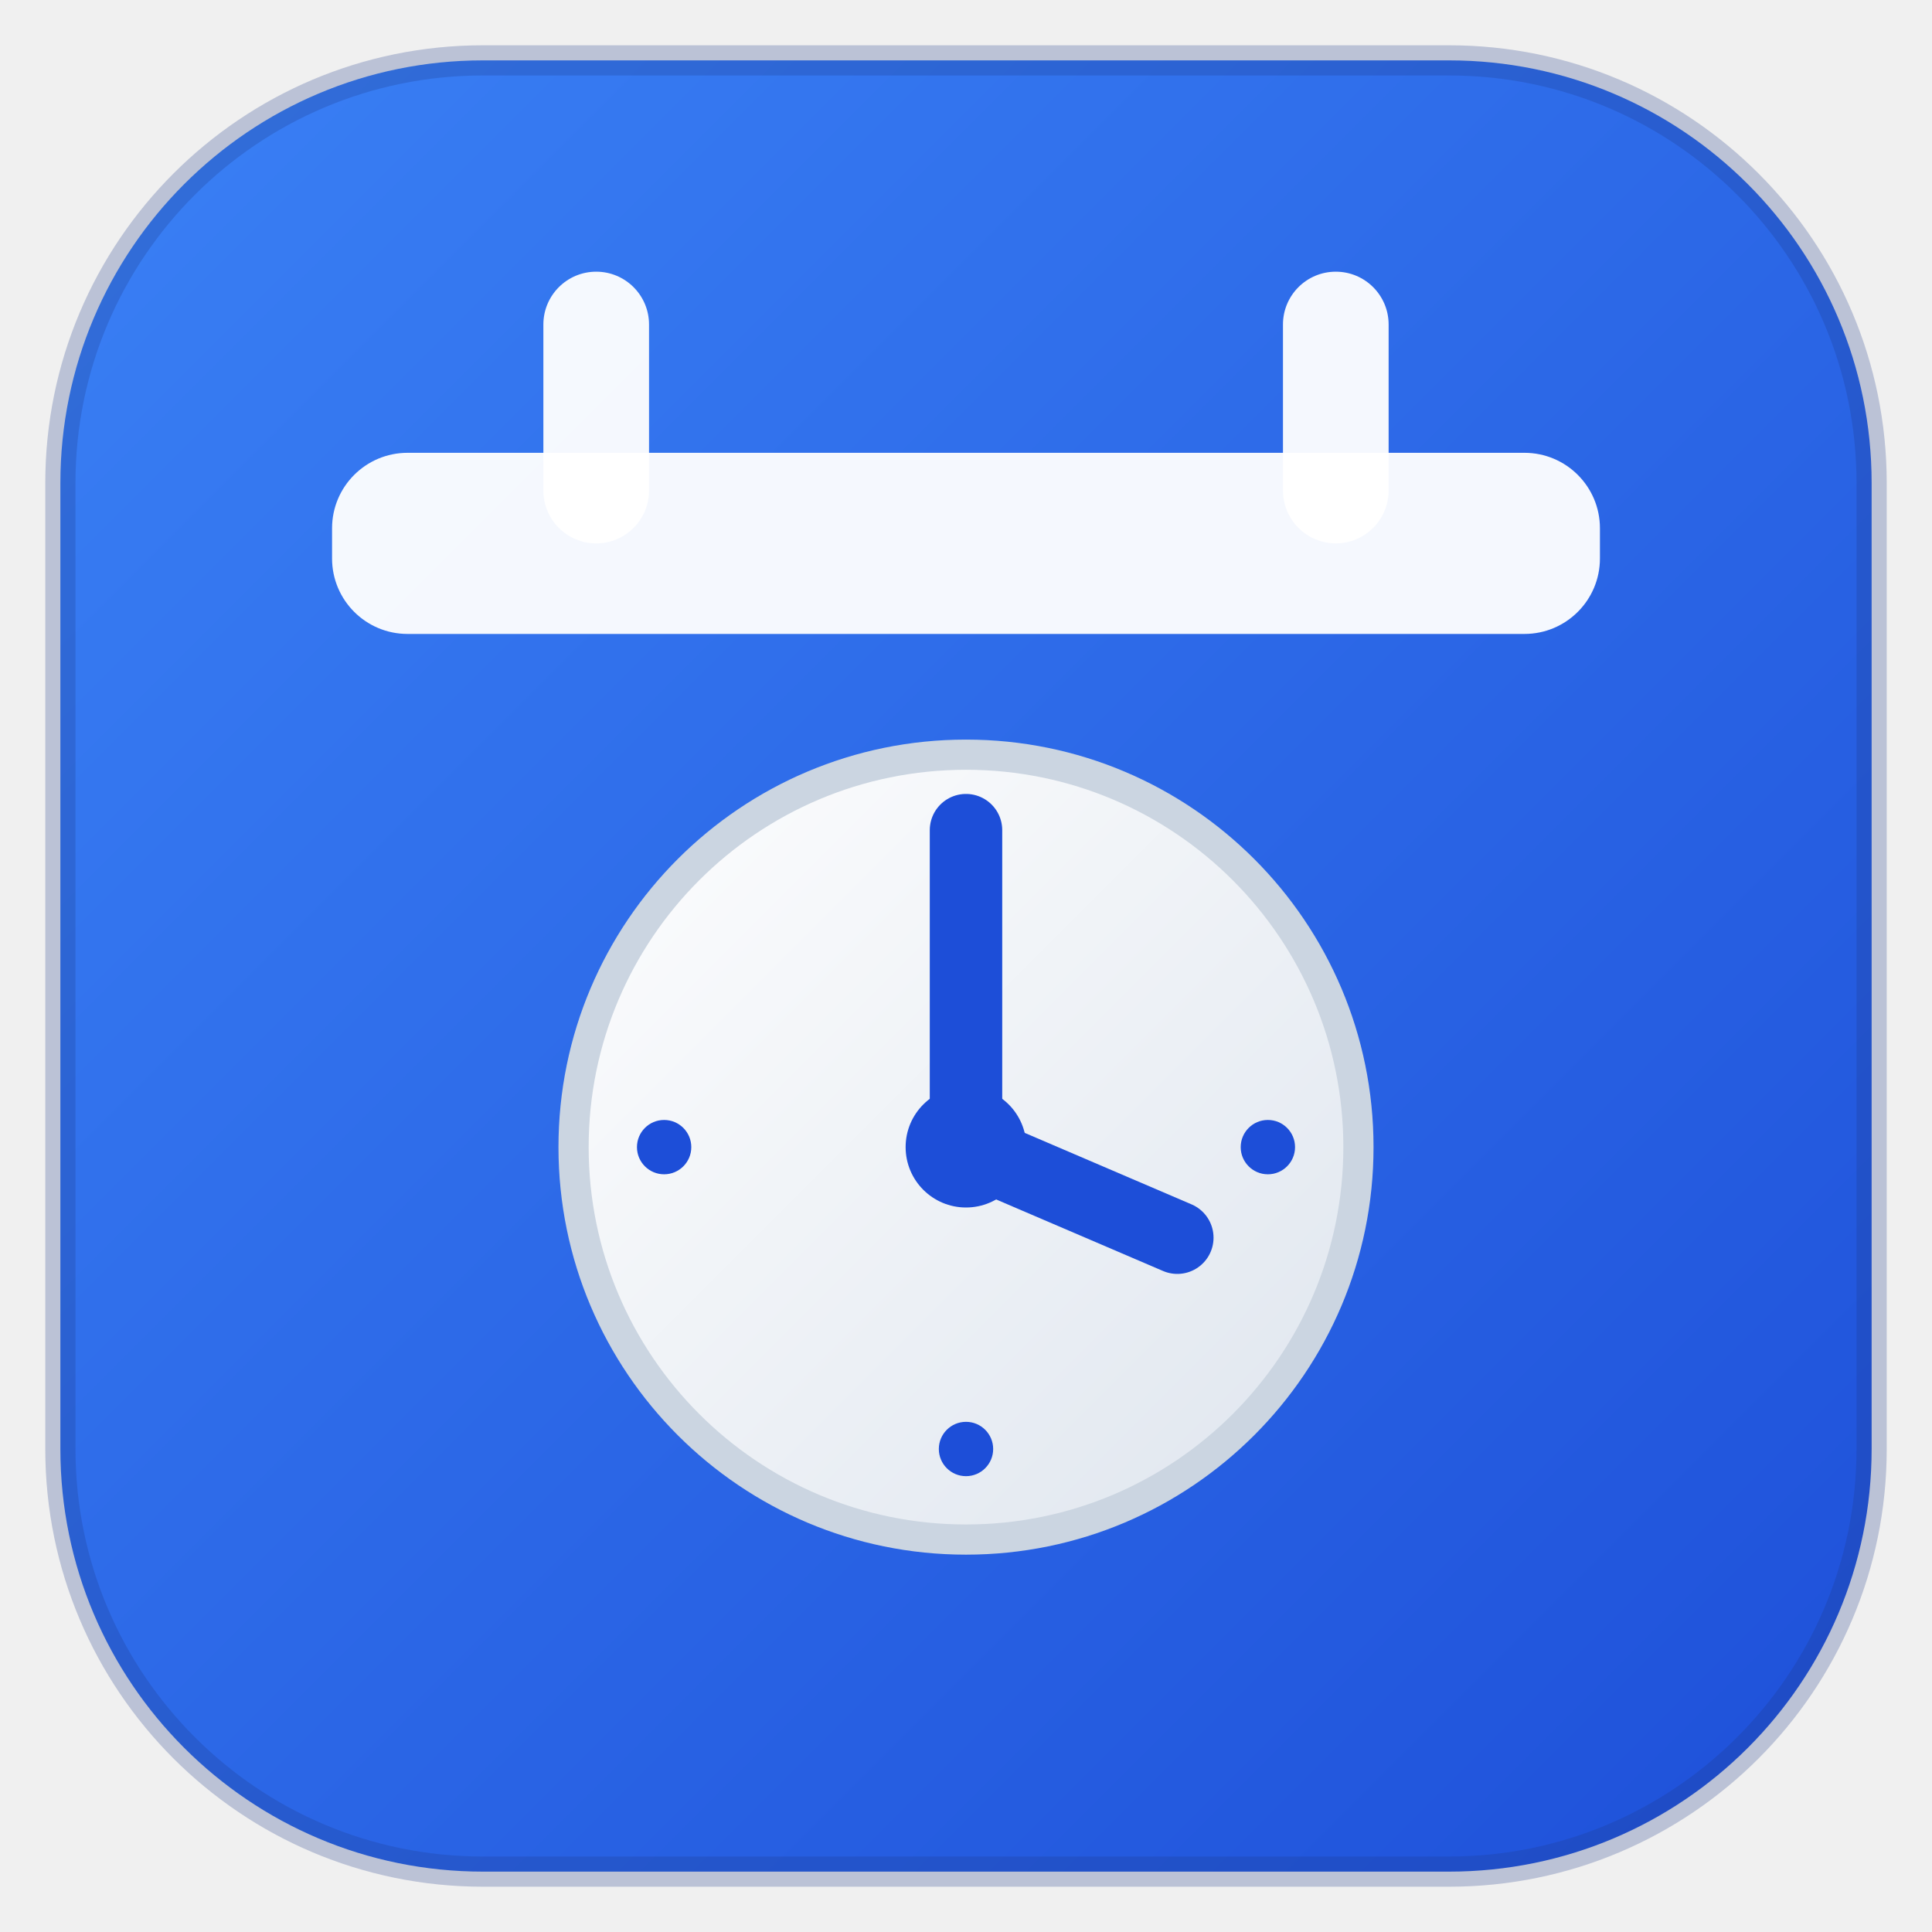
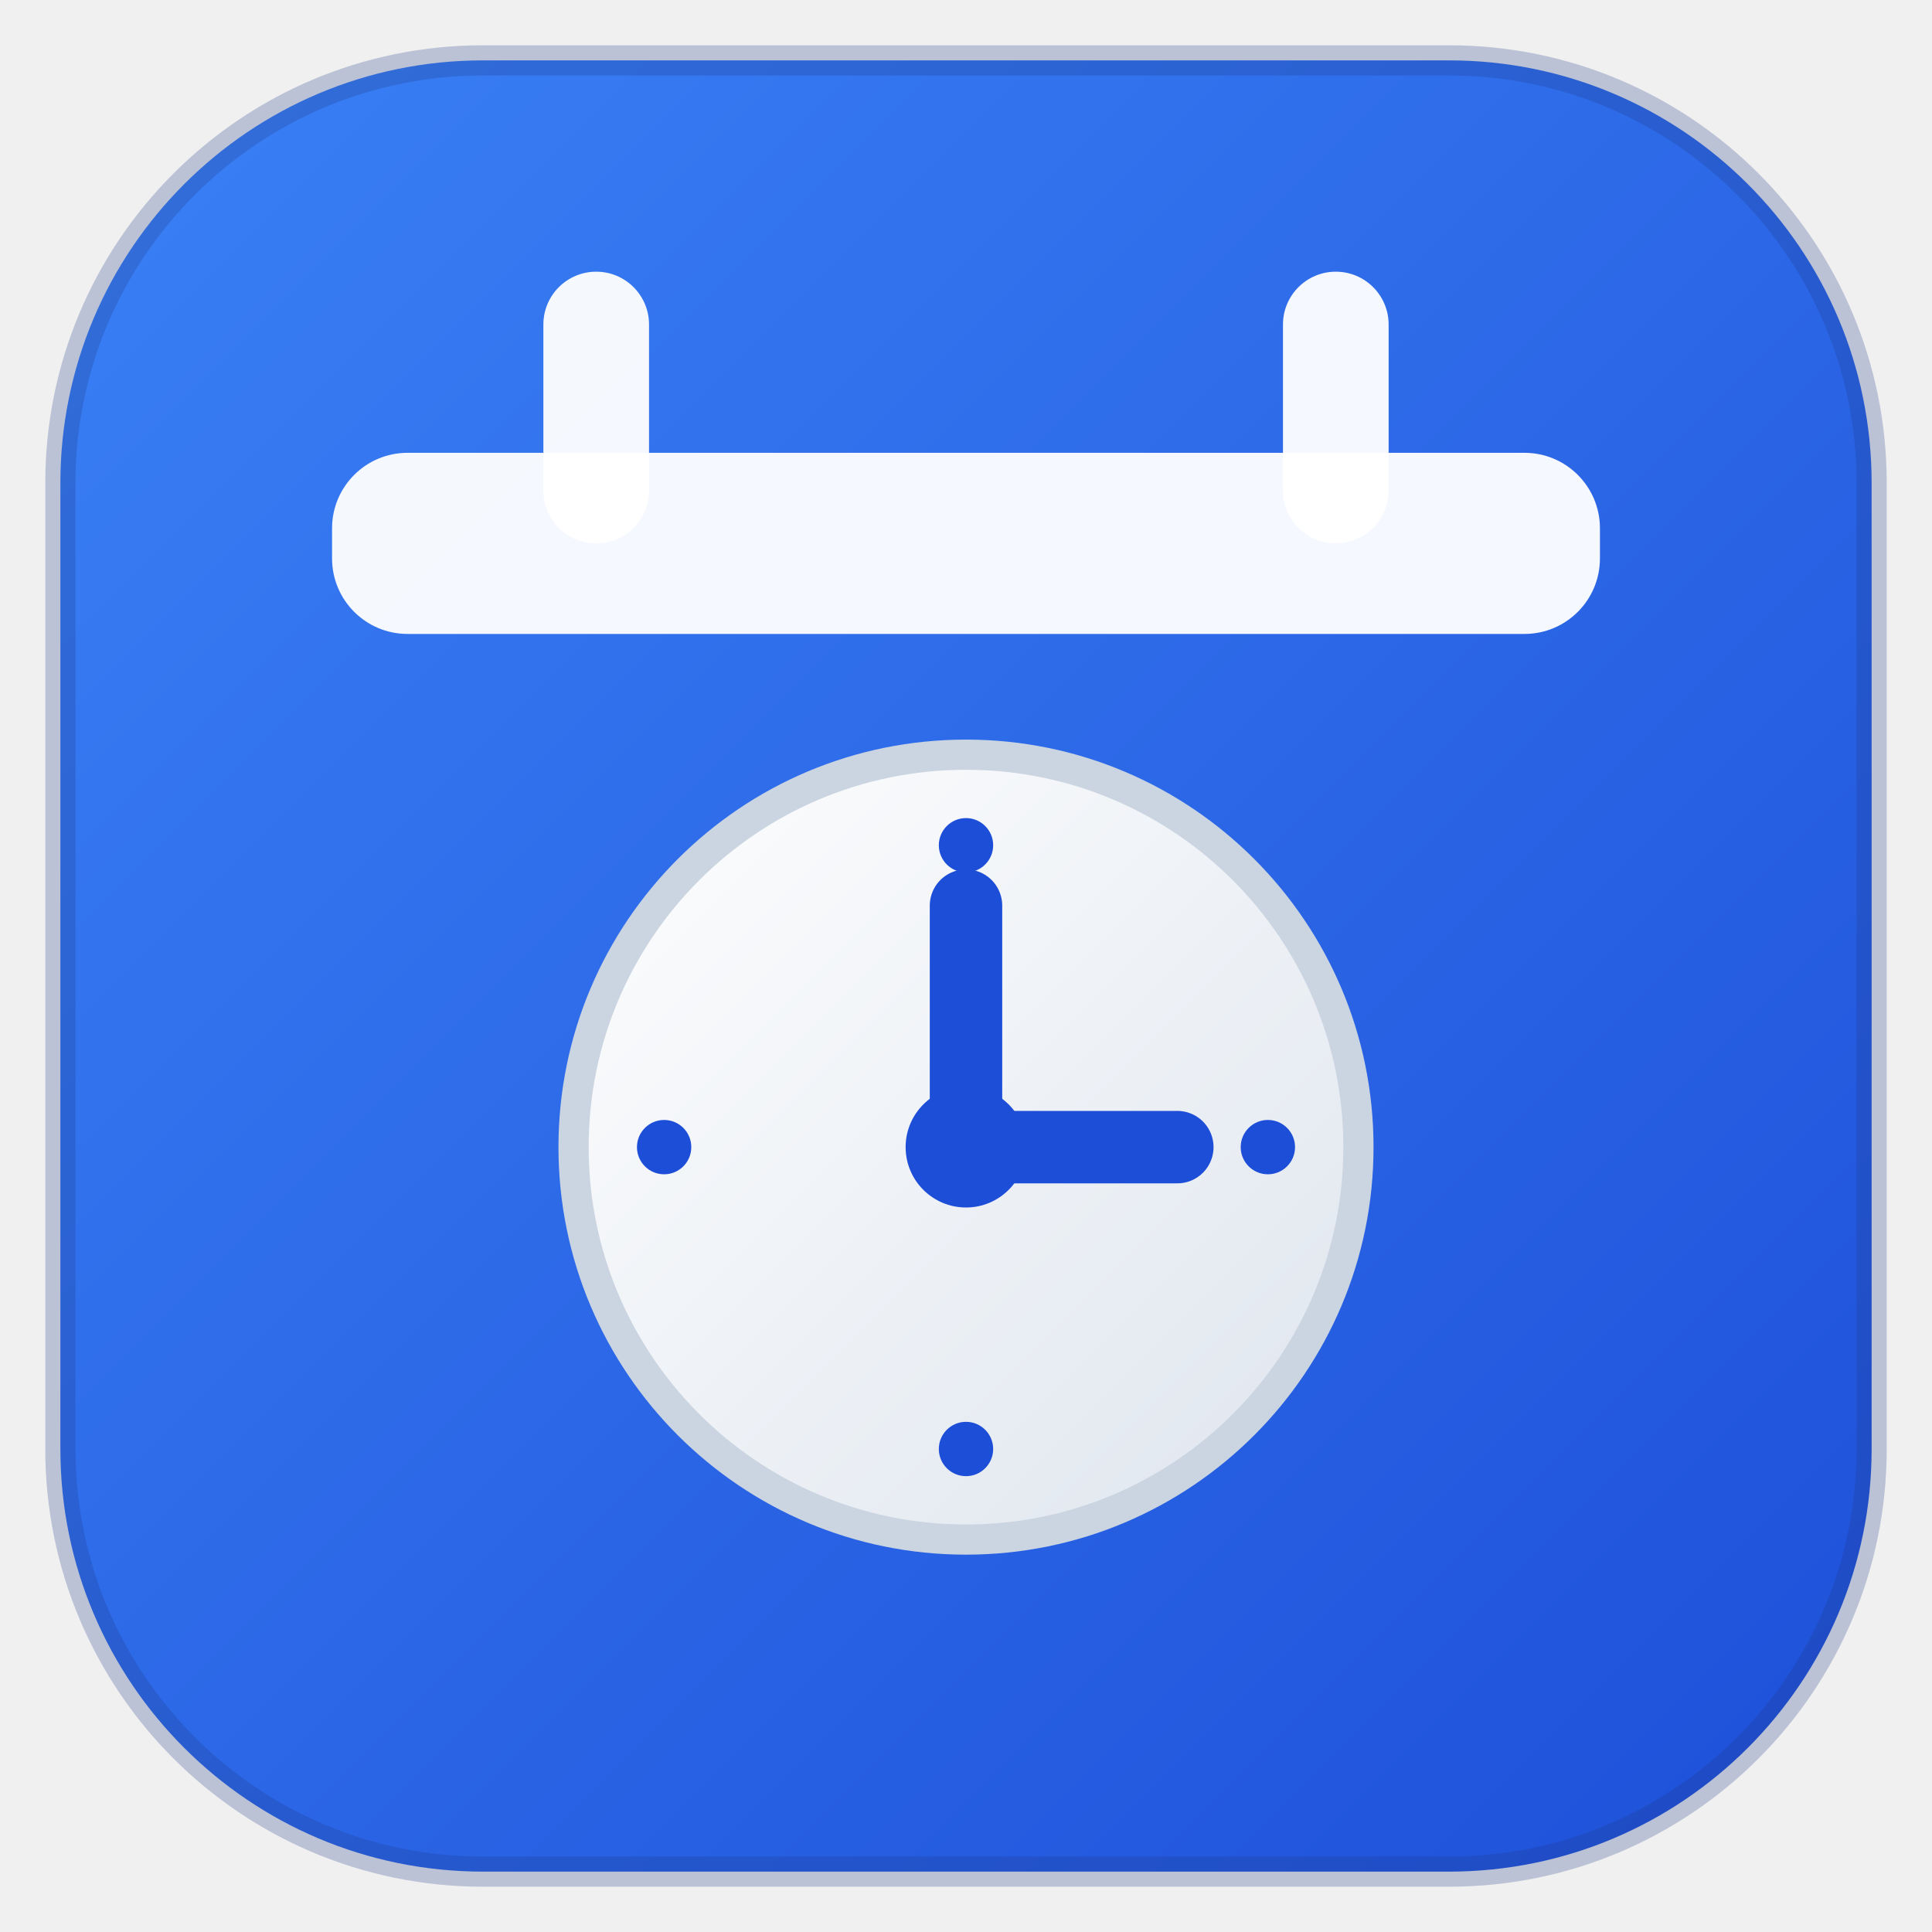
<svg xmlns="http://www.w3.org/2000/svg" viewBox="0 0 64 64" fill="none" role="img" aria-label="Horarios">
  <defs>
    <linearGradient id="ht-bg" x1="0" y1="0" x2="64" y2="64" gradientUnits="userSpaceOnUse">
      <stop offset="0" stop-color="#3b82f6" />
      <stop offset="1" stop-color="#1d4ed8" />
    </linearGradient>
    <linearGradient id="ht-face" x1="20" y1="22" x2="44" y2="46" gradientUnits="userSpaceOnUse">
      <stop offset="0" stop-color="#ffffff" />
      <stop offset="1" stop-color="#e2e8f0" />
    </linearGradient>
  </defs>
  <rect x="2" y="2" width="60" height="60" rx="14" fill="url(#ht-bg)" />
  <rect x="2" y="2" width="60" height="60" rx="14" fill="none" stroke="#1e3a8a" stroke-opacity="0.25" stroke-width="1" />
  <rect x="18" y="9" width="3.5" height="9" rx="1.75" fill="#ffffff" opacity="0.95" />
  <rect x="42.5" y="9" width="3.5" height="9" rx="1.75" fill="#ffffff" opacity="0.95" />
  <rect x="11" y="15" width="42" height="6" rx="2.5" fill="#ffffff" opacity="0.95" />
  <circle cx="32" cy="38" r="13" fill="url(#ht-face)" />
  <circle cx="32" cy="38" r="13" fill="none" stroke="#cbd5e1" stroke-width="1" />
-   <line x1="32" y1="27.5" x2="32" y2="38" stroke="#1d4ed8" stroke-width="2.4" stroke-linecap="round" />
-   <line x1="32" y1="38" x2="39" y2="41" stroke="#1d4ed8" stroke-width="2.4" stroke-linecap="round" />
-   <circle cx="32" cy="38" r="2" fill="#1d4ed8" />
  <circle cx="32" cy="28" r="0.9" fill="#1d4ed8" />
  <circle cx="42" cy="38" r="0.9" fill="#1d4ed8" />
  <circle cx="32" cy="48" r="0.9" fill="#1d4ed8" />
  <circle cx="22" cy="38" r="0.9" fill="#1d4ed8" />
+   <g>
+     <line x1="32" y1="38" x2="32" y2="30" stroke="#1d4ed8" stroke-width="2.4" stroke-linecap="round" />
+     <animateTransform attributeName="transform" type="rotate" from="0 32 38" to="360 32 38" dur="60s" repeatCount="indefinite" />
+   </g>
+   <g>
+     <line x1="32" y1="38" x2="39" y2="38" stroke="#1d4ed8" stroke-width="2.4" stroke-linecap="round" />
+     <animateTransform attributeName="transform" type="rotate" from="0 32 38" to="360 32 38" dur="720s" repeatCount="indefinite" />
+   </g>
+   <circle cx="32" cy="38" r="2" fill="#1d4ed8" />
</svg>
